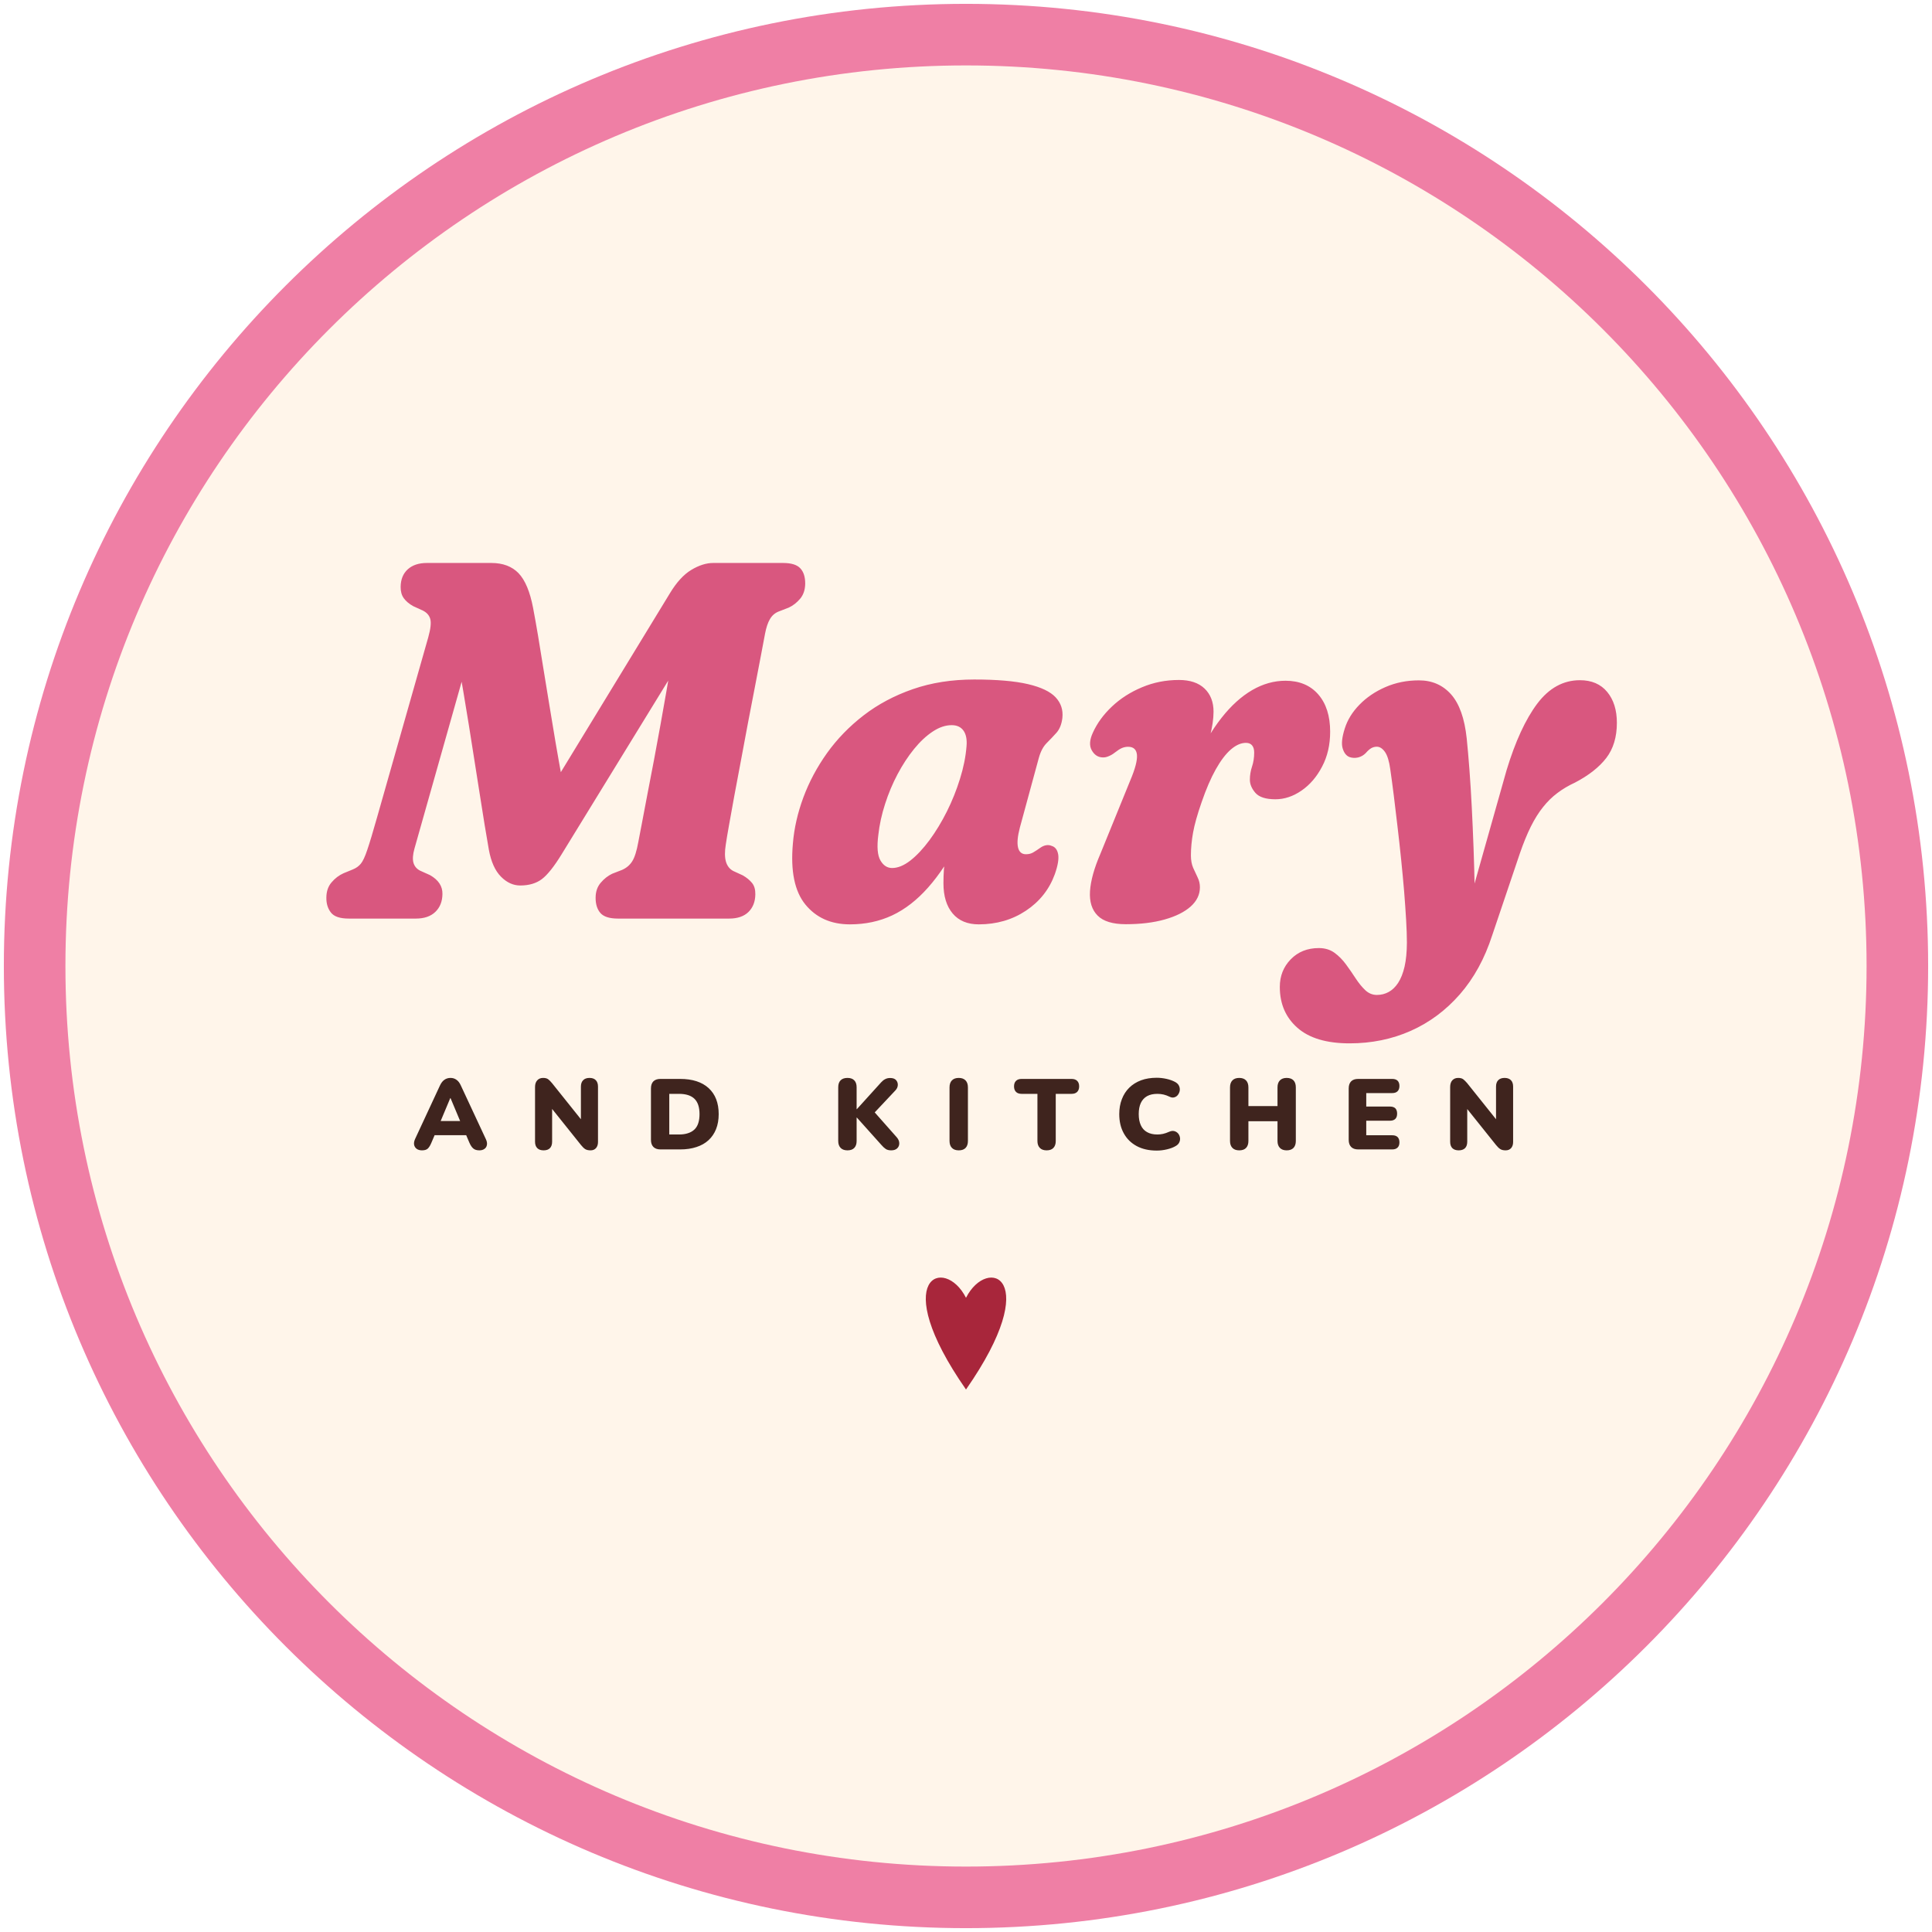
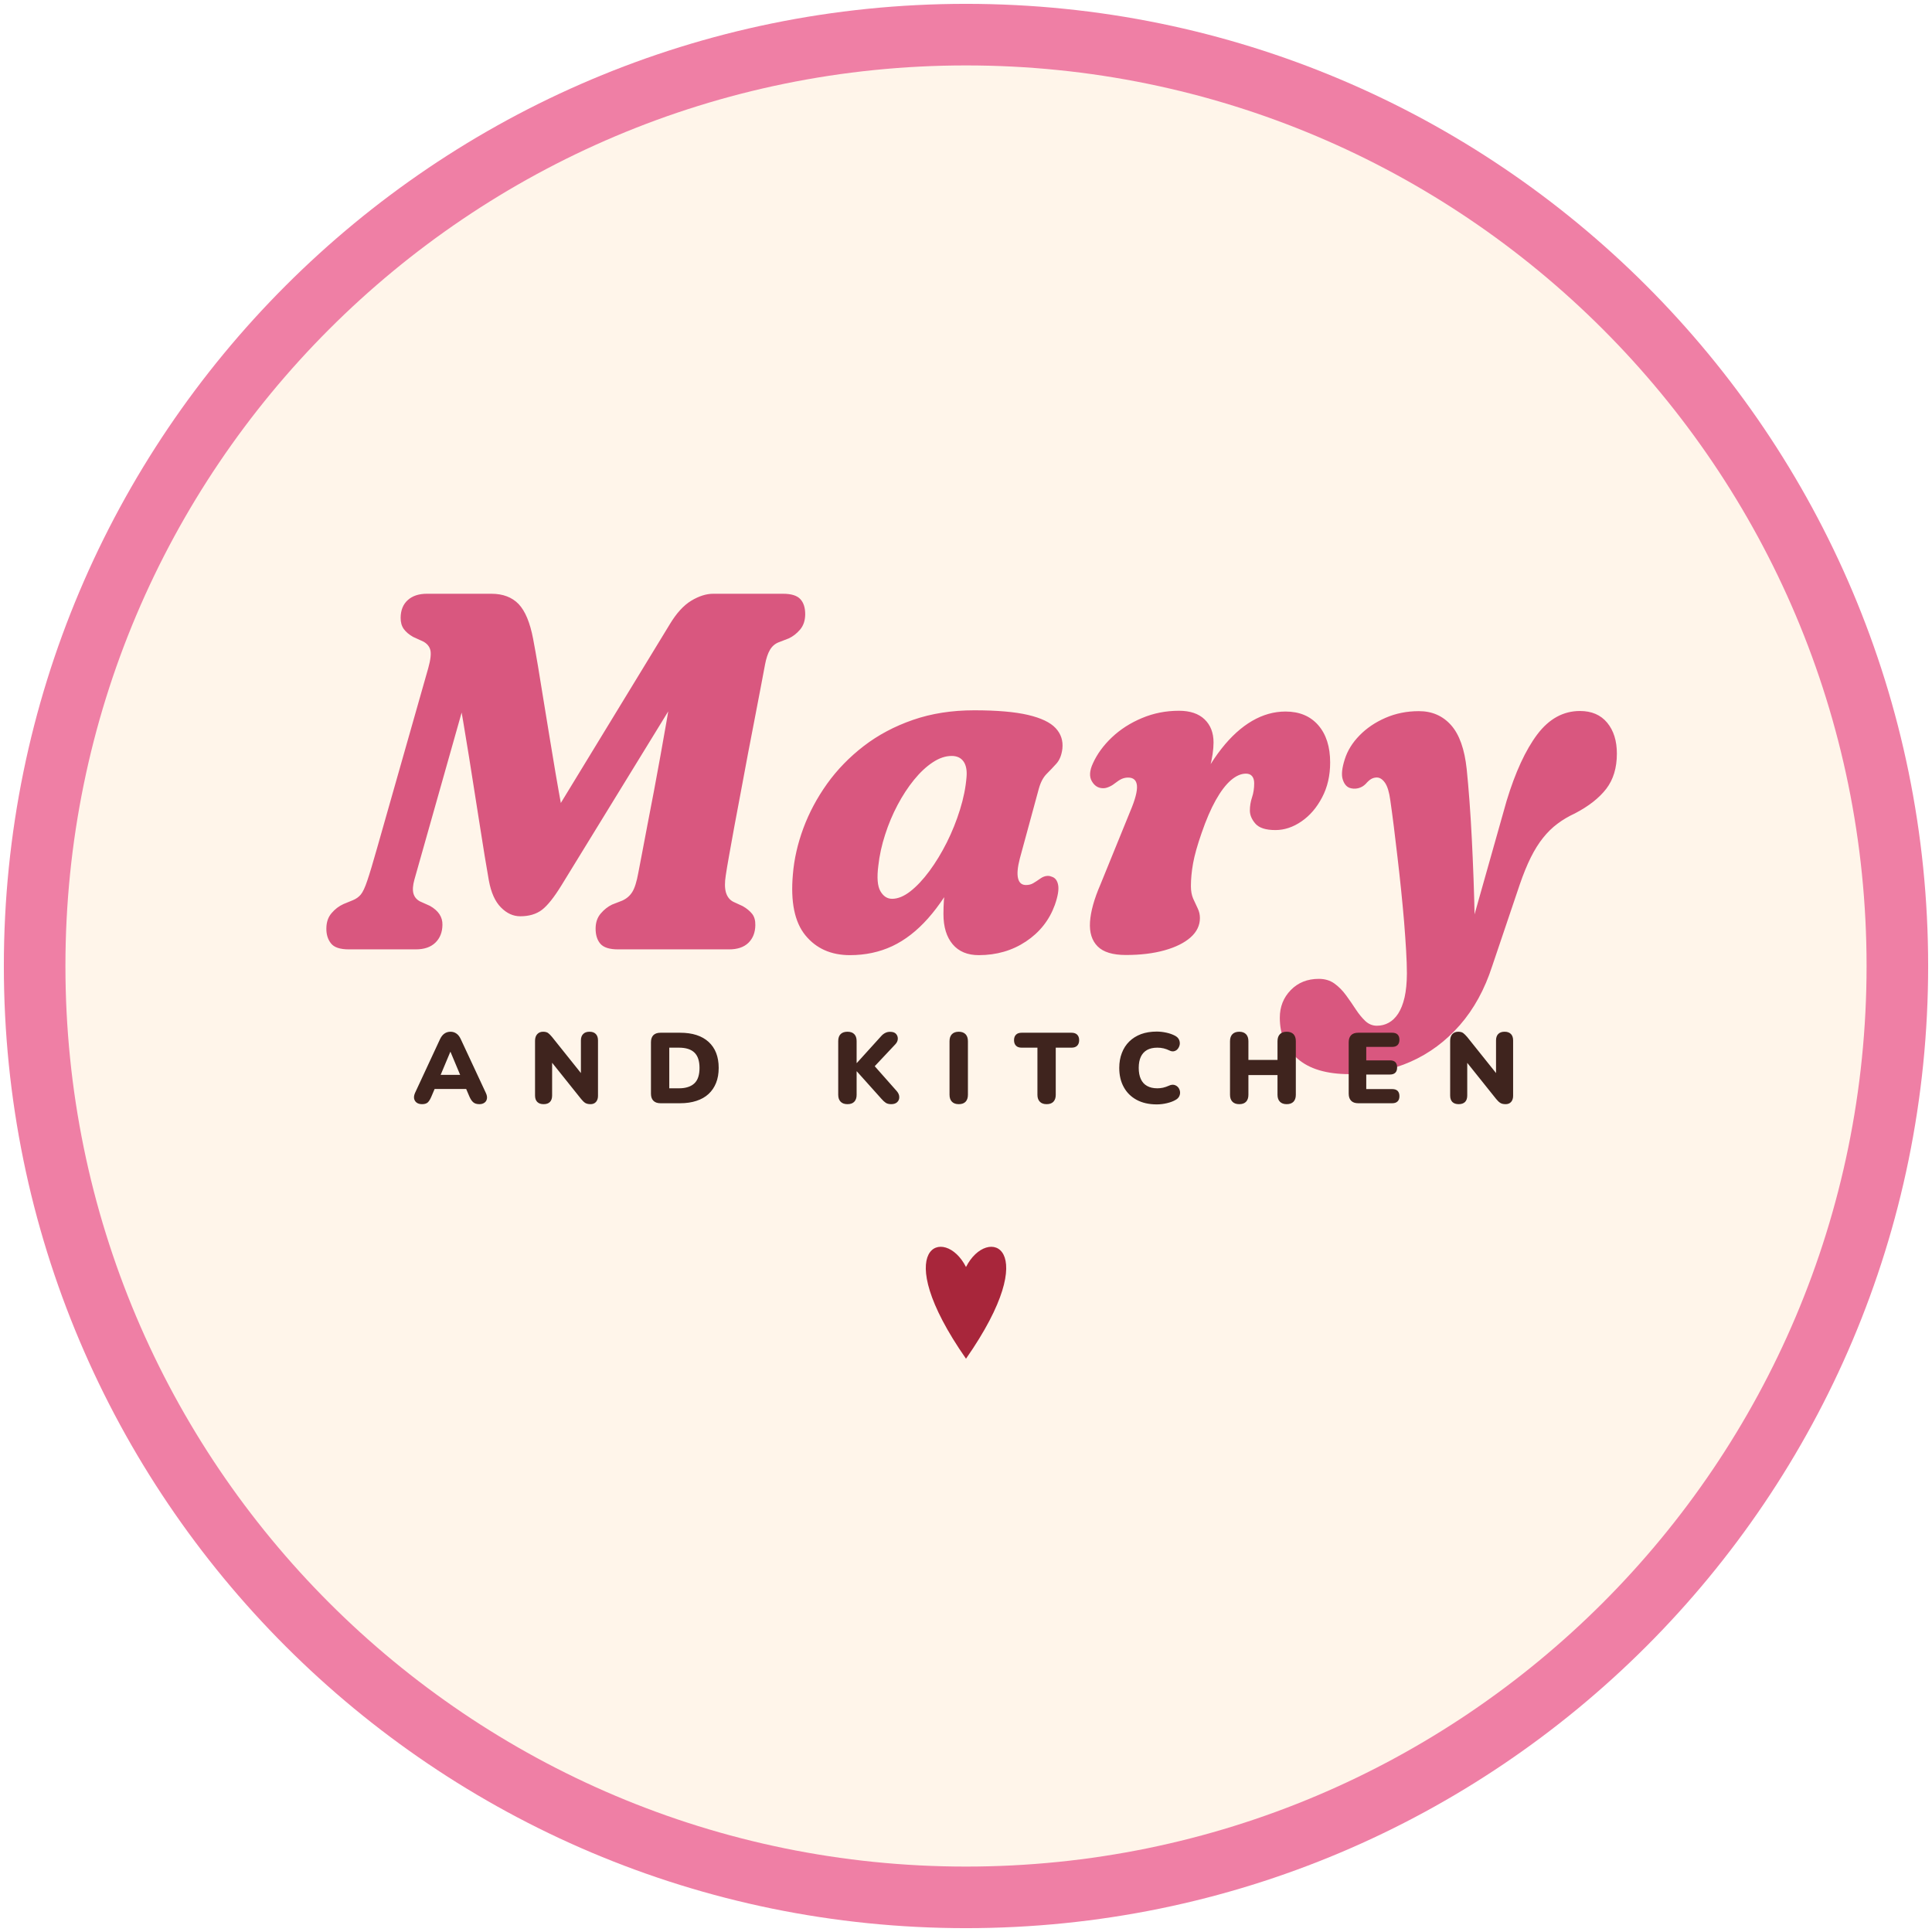
<svg xmlns="http://www.w3.org/2000/svg" role="img" viewBox="-0.5 -0.5 251 251">
  <circle cx="125" cy="125" r="125" fill="#ef7fa5" />
  <circle cx="125" cy="125" r="117" fill="#fff5ea" />
-   <path fill="#d9577f" d="m 73.38,105.15 l -5.86,2.61 l 19.01,-31.18 q 1.29,-2.14 2.78,-3.04 q 1.5,-0.9 2.84,-0.9 l 9.08,0 q 1.6,0 2.24,0.69 q 0.65,0.69 0.64,2.01 q -0.02,1.2 -0.67,1.96 t -1.47,1.14 l -1.32,0.51 q -0.72,0.29 -1.12,0.98 q -0.41,0.69 -0.64,1.91 q -0.21,1.08 -0.54,2.86 q -0.34,1.79 -0.77,4.02 q -0.44,2.23 -0.9,4.67 q -0.45,2.44 -0.91,4.87 q -0.46,2.42 -0.86,4.58 t -0.69,3.82 q -0.3,1.67 -0.43,2.57 q -0.22,1.36 0.02,2.21 q 0.25,0.84 0.94,1.21 l 1.24,0.57 q 0.77,0.44 1.22,1 q 0.44,0.55 0.42,1.48 q -0.02,1.42 -0.89,2.28 q -0.88,0.86 -2.51,0.86 L 79.79,118.84 q -1.67,0 -2.3,-0.74 q -0.62,-0.73 -0.61,-1.99 q 0.01,-1.16 0.66,-1.92 q 0.65,-0.77 1.48,-1.17 l 1.31,-0.51 q 0.85,-0.38 1.31,-1.12 q 0.47,-0.74 0.79,-2.51 l 0.5,-2.61 l 0.7,-3.69 q 0.4,-2.05 0.83,-4.32 t 0.84,-4.56 q 0.41,-2.3 0.78,-4.4 q 0.37,-2.11 0.63,-3.81 l 1.06,0.06 l -15.32,24.96 q -1.45,2.36 -2.55,3.2 q -1.1,0.83 -2.81,0.83 q -1.38,0 -2.51,-1.15 q -1.14,-1.15 -1.57,-3.5 q -0.25,-1.4 -0.55,-3.24 q -0.29,-1.83 -0.63,-3.96 q -0.34,-2.12 -0.69,-4.38 q -0.35,-2.27 -0.72,-4.56 q -0.37,-2.28 -0.73,-4.43 q -0.36,-2.16 -0.71,-4.02 l 1.34,-0.21 l -6.98,24.68 q -0.31,1.11 -0.13,1.8 q 0.19,0.69 0.86,1.04 l 1.29,0.58 q 1.66,0.94 1.62,2.47 q -0.02,1.44 -0.92,2.31 t -2.54,0.87 l -8.69,0 q -1.74,0 -2.34,-0.79 q -0.61,-0.78 -0.59,-1.94 q 0.01,-1.21 0.68,-1.98 q 0.66,-0.78 1.55,-1.18 l 1.22,-0.5 q 0.63,-0.26 1.02,-0.73 q 0.4,-0.47 0.85,-1.82 q 0.46,-1.35 1.27,-4.22 l 6.65,-23.39 q 0.46,-1.65 0.26,-2.37 q -0.2,-0.71 -0.95,-1.09 l -1.27,-0.58 q -0.8,-0.45 -1.22,-1.03 t -0.41,-1.48 q 0.02,-1.47 0.94,-2.29 q 0.91,-0.81 2.46,-0.81 l 8.39,0 q 2.25,0 3.54,1.34 q 1.28,1.35 1.88,4.51 q 0.3,1.58 0.64,3.59 q 0.33,2.02 0.7,4.3 t 0.77,4.71 t 0.81,4.88 q 0.42,2.45 0.85,4.78 t 0.85,4.4 m 58.62,1.86 q -0.45,1.71 -0.24,2.59 t 1.03,0.88 q 0.54,0 0.93,-0.23 q 0.4,-0.23 0.95,-0.62 q 0.37,-0.26 0.75,-0.32 t 0.69,0.08 q 0.69,0.19 0.86,1.08 t -0.43,2.6 q -1.08,2.97 -3.76,4.75 q -2.67,1.77 -6.12,1.77 q -2.2,0 -3.39,-1.41 q -1.2,-1.42 -1.2,-3.93 q 0,-0.9 0.06,-1.79 t 0.22,-1.89 q 0.15,-1.01 0.42,-2.23 q 0.26,-1.23 0.66,-2.77 l 0.7,3.11 q -1.9,3.7 -4.06,6.13 q -2.15,2.43 -4.65,3.61 q -2.5,1.17 -5.5,1.17 q -3.68,0 -5.79,-2.58 q -2.1,-2.58 -1.62,-7.92 q 0.24,-2.96 1.36,-5.99 q 1.12,-3.02 3.08,-5.77 q 1.97,-2.75 4.76,-4.9 t 6.39,-3.4 t 7.97,-1.25 q 4.41,0 6.98,0.6 q 2.56,0.6 3.6,1.72 t 0.87,2.68 q -0.15,1.22 -0.76,1.91 q -0.61,0.68 -1.28,1.35 t -1.02,1.93 z m -18.39,0.96 q -0.3,2.32 0.27,3.31 t 1.52,0.99 q 1.12,0 2.37,-0.97 q 1.25,-0.98 2.48,-2.64 q 1.23,-1.67 2.26,-3.72 q 1.03,-2.06 1.71,-4.26 q 0.69,-2.2 0.85,-4.24 q 0.11,-1.29 -0.39,-2.01 q -0.51,-0.72 -1.54,-0.72 q -1.21,0 -2.46,0.83 q -1.26,0.83 -2.43,2.27 t -2.14,3.27 t -1.62,3.86 q -0.66,2.03 -0.88,4.03 m 29.11,-10.07 q -0.88,-0.04 -1.38,-0.92 q -0.51,-0.89 0.15,-2.31 q 0.83,-1.83 2.47,-3.38 q 1.65,-1.56 3.9,-2.5 q 2.25,-0.95 4.81,-0.95 q 2.16,0 3.33,1.12 q 1.16,1.12 1.16,3 q 0,1.41 -0.49,3.3 t -1.19,3.96 q -0.69,2.08 -1.29,4.06 t -0.83,3.62 l -1.34,-0.36 q 1.17,-4.46 2.74,-7.93 q 1.56,-3.47 3.43,-5.84 q 1.87,-2.38 3.98,-3.61 q 2.1,-1.22 4.34,-1.22 q 2.7,0 4.25,1.77 q 1.55,1.78 1.55,4.85 q 0,2.56 -1.05,4.54 q -1.04,1.99 -2.67,3.11 q -1.64,1.13 -3.39,1.13 q -1.87,0 -2.6,-0.83 q -0.72,-0.83 -0.72,-1.71 q 0,-0.87 0.28,-1.71 q 0.28,-0.83 0.28,-1.83 q 0,-0.59 -0.27,-0.92 t -0.8,-0.33 q -0.96,0 -1.96,0.86 q -1,0.87 -1.96,2.58 t -1.84,4.27 q -0.83,2.38 -1.11,3.95 q -0.28,1.56 -0.28,2.96 q 0,0.93 0.29,1.61 q 0.3,0.68 0.59,1.27 t 0.29,1.26 q 0,1.43 -1.21,2.51 q -1.21,1.07 -3.38,1.68 t -5.03,0.61 q -2.56,0 -3.67,-1.12 q -1.12,-1.12 -0.99,-3.18 q 0.14,-2.06 1.36,-4.87 l 3.88,-9.53 q 0.95,-2.24 0.86,-3.3 q -0.1,-1.05 -1.15,-1.05 q -0.41,0 -0.8,0.16 q -0.39,0.17 -0.95,0.61 q -0.36,0.29 -0.79,0.46 q -0.42,0.18 -0.8,0.15 m 52.51,1.66 q 1.7,-5.6 3.99,-8.65 q 2.3,-3.04 5.54,-3.04 q 2.28,0 3.54,1.52 t 1.26,4.02 q 0,2.77 -1.38,4.57 q -1.38,1.79 -4.06,3.19 q -1.26,0.58 -2.28,1.35 q -1.02,0.76 -1.87,1.83 q -0.85,1.06 -1.59,2.54 q -0.73,1.47 -1.43,3.5 l -3.59,10.63 q -1.46,4.52 -4.2,7.66 q -2.74,3.13 -6.39,4.75 q -3.66,1.62 -7.93,1.62 q -4.49,0 -6.78,-2.02 q -2.29,-2.01 -2.29,-5.31 q 0,-2.13 1.42,-3.59 t 3.65,-1.46 q 1.18,0 2.03,0.61 q 0.85,0.62 1.51,1.53 q 0.66,0.9 1.25,1.81 q 0.59,0.9 1.24,1.52 q 0.66,0.62 1.51,0.62 q 0.84,0 1.54,-0.39 q 0.7,-0.38 1.23,-1.19 q 0.53,-0.82 0.83,-2.11 q 0.29,-1.29 0.3,-3.1 q 0,-1.24 -0.1,-2.95 t -0.26,-3.72 q -0.17,-2.01 -0.39,-4.16 t -0.47,-4.26 q -0.24,-2.11 -0.48,-4.01 q -0.24,-1.91 -0.46,-3.43 q -0.21,-1.56 -0.69,-2.25 q -0.48,-0.68 -1.06,-0.68 q -0.38,0 -0.72,0.19 q -0.33,0.19 -0.72,0.64 q -0.42,0.43 -1,0.57 q -0.59,0.13 -1.12,-0.06 q -0.62,-0.25 -0.88,-1.14 q -0.26,-0.88 0.28,-2.57 q 0.53,-1.68 1.91,-3.09 q 1.38,-1.42 3.38,-2.29 t 4.34,-0.87 q 2.56,0 4.18,1.82 q 1.62,1.83 2.03,5.72 q 0.19,1.85 0.36,4.12 q 0.17,2.28 0.3,4.84 t 0.23,5.29 t 0.15,5.48 q 0.06,2.75 0.07,5.42 l -1.78,-0.31 z" />
-   <path fill="#3f241e" d="M 54.33,148.95 q -0.42,0 -0.69,-0.19 q -0.27,-0.2 -0.34,-0.53 q -0.06,-0.33 0.12,-0.74 l 3.24,-6.97 q 0.24,-0.51 0.58,-0.74 q 0.34,-0.24 0.79,-0.24 q 0.44,0 0.77,0.24 q 0.34,0.23 0.57,0.74 l 3.25,6.97 q 0.2,0.42 0.14,0.75 q -0.06,0.34 -0.32,0.52 q -0.26,0.19 -0.66,0.19 q -0.51,0 -0.79,-0.24 q -0.28,-0.23 -0.51,-0.76 l -0.7,-1.64 l 0.92,0.67 l -5.36,0 l 0.91,-0.67 l -0.7,1.64 q -0.22,0.53 -0.47,0.77 q -0.25,0.23 -0.75,0.23 m 3.67,-6.79 l -1.51,3.6 l -0.37,-0.62 l 3.79,0 l -0.37,0.62 l -1.51,-3.6 z m 12.13,6.79 q -0.55,0 -0.83,-0.29 q -0.29,-0.29 -0.29,-0.84 l 0,-7.09 q 0,-0.57 0.29,-0.88 q 0.28,-0.31 0.76,-0.31 q 0.4,0 0.64,0.16 q 0.23,0.17 0.52,0.52 l 4.12,5.15 l -0.37,0 l 0,-4.7 q 0,-0.54 0.29,-0.83 q 0.28,-0.3 0.83,-0.3 q 0.54,0 0.82,0.3 q 0.28,0.29 0.28,0.83 l 0,7.2 q 0,0.49 -0.26,0.79 q -0.26,0.29 -0.7,0.29 t -0.7,-0.16 q -0.25,-0.16 -0.54,-0.52 l -4.12,-5.15 l 0.36,0 l 0,4.7 q 0,0.55 -0.28,0.84 t -0.82,0.29 m 15.18,-0.12 q -0.6,0 -0.92,-0.32 t -0.32,-0.92 l 0,-6.68 q 0,-0.61 0.32,-0.93 q 0.32,-0.31 0.92,-0.31 l 2.55,0 q 2.39,0 3.7,1.19 q 1.31,1.2 1.31,3.38 q 0,1.1 -0.34,1.95 t -0.98,1.44 t -1.57,0.89 q -0.93,0.31 -2.12,0.31 z m 1.14,-1.94 l 1.26,0 q 0.68,0 1.18,-0.17 q 0.5,-0.16 0.84,-0.49 q 0.33,-0.32 0.49,-0.82 t 0.16,-1.17 q 0,-1.35 -0.66,-1.99 t -2.01,-0.64 l -1.26,0 z m 23.15,2.06 q -0.58,0 -0.89,-0.32 t -0.31,-0.89 l 0,-6.99 q 0,-0.59 0.31,-0.9 t 0.89,-0.31 t 0.88,0.31 q 0.31,0.31 0.31,0.9 l 0,2.85 l 0.03,0 l 3.16,-3.49 q 0.24,-0.27 0.52,-0.41 q 0.28,-0.15 0.64,-0.15 q 0.54,0 0.78,0.28 t 0.22,0.65 t -0.31,0.68 l -3.14,3.34 l 0.01,-0.98 l 3.3,3.73 q 0.33,0.38 0.33,0.78 q 0.01,0.39 -0.27,0.66 q -0.27,0.26 -0.78,0.26 q -0.44,0 -0.71,-0.18 t -0.57,-0.53 l -3.18,-3.55 l -0.03,0 l 0,3.05 q 0,0.57 -0.3,0.89 t -0.89,0.32 m 14.46,0 q -0.58,0 -0.89,-0.32 t -0.31,-0.9 l 0,-6.96 q 0,-0.59 0.31,-0.91 t 0.89,-0.32 q 0.57,0 0.88,0.32 t 0.31,0.91 l 0,6.96 q 0,0.58 -0.3,0.9 t -0.89,0.32 m 11.41,0 q -0.57,0 -0.88,-0.32 t -0.31,-0.89 l 0,-6.13 l -2.05,0 q -0.48,0 -0.73,-0.25 q -0.26,-0.26 -0.26,-0.72 q 0,-0.47 0.26,-0.72 q 0.25,-0.25 0.73,-0.25 l 6.48,0 q 0.48,0 0.73,0.25 q 0.26,0.25 0.26,0.72 q 0,0.46 -0.26,0.72 q -0.25,0.25 -0.73,0.25 l -2.05,0 l 0,6.13 q 0,0.57 -0.3,0.89 t -0.89,0.32 m 14.31,0.03 q -1.52,0 -2.61,-0.59 t -1.67,-1.65 q -0.59,-1.06 -0.59,-2.5 q 0,-1.07 0.34,-1.94 q 0.33,-0.87 0.96,-1.49 t 1.53,-0.96 q 0.9,-0.33 2.04,-0.33 q 0.6,0 1.25,0.14 q 0.64,0.14 1.13,0.4 q 0.37,0.2 0.51,0.5 t 0.1,0.62 q -0.05,0.31 -0.23,0.55 q -0.18,0.25 -0.47,0.33 q -0.29,0.09 -0.63,-0.08 q -0.39,-0.19 -0.77,-0.28 q -0.39,-0.09 -0.8,-0.09 q -0.81,0 -1.35,0.3 q -0.54,0.31 -0.81,0.89 t -0.27,1.44 q 0,0.85 0.27,1.44 q 0.27,0.6 0.81,0.9 q 0.54,0.31 1.35,0.31 q 0.34,0 0.73,-0.08 q 0.39,-0.09 0.76,-0.26 q 0.39,-0.18 0.7,-0.1 q 0.3,0.08 0.5,0.31 q 0.19,0.23 0.24,0.54 t -0.09,0.61 q -0.13,0.29 -0.47,0.48 q -0.45,0.27 -1.13,0.43 q -0.67,0.16 -1.33,0.16 m 10.72,-0.03 q -0.58,0 -0.89,-0.32 t -0.31,-0.9 l 0,-6.96 q 0,-0.59 0.31,-0.91 t 0.89,-0.32 q 0.57,0 0.88,0.32 t 0.31,0.91 l 0,2.43 l 3.78,0 l 0,-2.43 q 0,-0.59 0.31,-0.91 t 0.88,-0.32 q 0.58,0 0.89,0.32 q 0.3,0.32 0.3,0.91 l 0,6.96 q 0,0.58 -0.3,0.9 q -0.31,0.32 -0.89,0.32 q -0.57,0 -0.88,-0.32 t -0.31,-0.9 l 0,-2.56 l -3.78,0 l 0,2.56 q 0,0.58 -0.3,0.9 t -0.89,0.32 m 15.46,-0.12 q -0.61,0 -0.92,-0.32 q -0.32,-0.32 -0.32,-0.92 l 0,-6.68 q 0,-0.61 0.32,-0.93 q 0.31,-0.31 0.92,-0.31 l 4.41,0 q 0.46,0 0.7,0.23 q 0.24,0.24 0.24,0.68 q 0,0.45 -0.24,0.69 t -0.7,0.24 L 177,141.51 l 0,1.75 l 3.08,0 q 0.46,0 0.7,0.23 q 0.23,0.24 0.23,0.69 t -0.23,0.68 q -0.24,0.24 -0.7,0.24 L 177,145.1 l 0,1.89 l 3.37,0 q 0.46,0 0.7,0.23 q 0.24,0.24 0.24,0.69 t -0.24,0.68 q -0.24,0.24 -0.7,0.24 z m 13.05,0.12 q -0.54,0 -0.83,-0.29 q -0.28,-0.29 -0.28,-0.84 l 0,-7.09 q 0,-0.57 0.28,-0.88 q 0.29,-0.31 0.76,-0.31 q 0.41,0 0.64,0.16 q 0.23,0.17 0.53,0.52 l 4.12,5.15 l -0.37,0 l 0,-4.7 q 0,-0.54 0.28,-0.83 q 0.29,-0.3 0.83,-0.3 t 0.83,0.3 q 0.28,0.29 0.28,0.83 l 0,7.2 q 0,0.49 -0.26,0.79 q -0.26,0.29 -0.71,0.29 q -0.44,0 -0.69,-0.16 q -0.26,-0.16 -0.55,-0.52 l -4.12,-5.15 l 0.37,0 l 0,4.7 q 0,0.55 -0.28,0.84 q -0.29,0.29 -0.83,0.29" />
-   <path fill="#a8263b" d="M 125,168.106 c -2.785,-5.5 -10.214,-2.75 0,11.916 c 10.215,-14.666 2.786,-17.415 0,-11.916" />
+   <path fill="#d9577f" d="m73.38 109.15-5.86 2.61 19.01-31.18q1.29-2.14 2.78-3.04 1.5-.9 2.84-.9h9.08q1.6 0 2.24.69.65.69.64 2.01-.02 1.2-.67 1.96t-1.47 1.14l-1.32.51q-.72.29-1.12.98-.41.69-.64 1.91-.21 1.08-.54 2.86-.34 1.79-.77 4.02-.44 2.23-.9 4.67-.45 2.44-.91 4.87-.46 2.42-.86 4.58t-.69 3.82q-.3 1.67-.43 2.57-.22 1.36.02 2.21.25.84.94 1.21l1.24.57q.77.44 1.22 1 .44.55.42 1.48-.02 1.42-.89 2.28-.88.86-2.51.86H79.79q-1.67 0-2.3-.74-.62-.73-.61-1.99.01-1.16.66-1.92.65-.77 1.48-1.17l1.31-.51q.85-.38 1.31-1.12.47-.74.79-2.51l.5-2.61.7-3.69q.4-2.05.83-4.32t.84-4.56q.41-2.3.78-4.4.37-2.11.63-3.81l1.06.06-15.32 24.96q-1.45 2.36-2.55 3.2-1.1.83-2.81.83-1.38 0-2.51-1.15-1.14-1.15-1.57-3.5-.25-1.4-.55-3.24-.29-1.83-.63-3.96-.34-2.12-.69-4.38-.35-2.27-.72-4.56-.37-2.28-.73-4.43-.36-2.16-.71-4.02l1.34-.21-6.98 24.68q-.31 1.11-.13 1.8.19.69.86 1.04l1.29.58q1.66.94 1.62 2.47-.02 1.44-.92 2.31t-2.54.87h-8.69q-1.74 0-2.34-.79-.61-.78-.59-1.94.01-1.21.68-1.98.66-.78 1.55-1.18l1.22-.5q.63-.26 1.02-.73.4-.47.85-1.82.46-1.35 1.27-4.22l6.65-23.39q.46-1.65.26-2.37-.2-.71-.95-1.09l-1.27-.58q-.8-.45-1.22-1.03t-.41-1.48q.02-1.47.94-2.29.91-.81 2.46-.81h8.39q2.25 0 3.54 1.34 1.28 1.35 1.88 4.51.3 1.58.64 3.59.33 2.02.7 4.3t.77 4.71.81 4.88q.42 2.45.85 4.78t.85 4.4m58.62 1.86q-.45 1.71-.24 2.59t1.03.88q.54 0 .93-.23.4-.23.95-.62.37-.26.75-.32t.69.08q.69.19.86 1.08t-.43 2.6q-1.08 2.97-3.76 4.75-2.67 1.77-6.12 1.77-2.2 0-3.39-1.41-1.2-1.42-1.2-3.93 0-.9.06-1.79t.22-1.89q.15-1.01.42-2.23.26-1.23.66-2.77l.7 3.11q-1.9 3.7-4.06 6.13-2.15 2.43-4.65 3.61-2.5 1.17-5.5 1.17-3.68 0-5.79-2.58-2.1-2.58-1.62-7.92.24-2.96 1.36-5.99 1.12-3.02 3.08-5.77 1.97-2.75 4.76-4.9t6.39-3.4 7.97-1.25q4.41 0 6.98.6 2.56.6 3.6 1.72t.87 2.68q-.15 1.22-.76 1.91-.61.68-1.28 1.35t-1.02 1.93zm-18.39.96q-.3 2.32.27 3.31t1.52.99q1.12 0 2.37-.97 1.25-.98 2.48-2.64 1.23-1.67 2.26-3.72 1.03-2.06 1.71-4.26.69-2.2.85-4.24.11-1.29-.39-2.01-.51-.72-1.54-.72-1.21 0-2.46.83-1.26.83-2.43 2.27t-2.14 3.27-1.62 3.86q-.66 2.03-.88 4.03m29.11-10.07q-.88-.04-1.38-.92-.51-.89.15-2.31.83-1.83 2.47-3.38 1.65-1.56 3.9-2.5 2.25-.95 4.81-.95 2.16 0 3.33 1.12 1.16 1.12 1.16 3 0 1.41-.49 3.3t-1.19 3.96q-.69 2.08-1.29 4.06t-.83 3.62l-1.34-.36q1.17-4.46 2.74-7.93 1.56-3.47 3.43-5.84 1.87-2.38 3.98-3.61 2.1-1.22 4.34-1.22 2.7 0 4.25 1.77 1.55 1.78 1.55 4.85 0 2.56-1.05 4.54-1.04 1.99-2.67 3.11-1.64 1.13-3.39 1.13-1.87 0-2.6-.83-.72-.83-.72-1.71 0-.87.28-1.71.28-.83.28-1.83 0-.59-.27-.92t-.8-.33q-.96 0-1.96.86-1 .87-1.96 2.58t-1.84 4.27q-.83 2.38-1.11 3.95-.28 1.56-.28 2.96 0 .93.29 1.61.3.68.59 1.27t.29 1.26q0 1.43-1.21 2.51-1.21 1.07-3.38 1.68t-5.03.61q-2.56 0-3.67-1.12-1.12-1.12-.99-3.18.14-2.06 1.36-4.87l3.88-9.53q.95-2.24.86-3.3-.1-1.05-1.15-1.05-.41 0-.8.16-.39.17-.95.61-.36.29-.79.46-.42.18-.8.15m52.51 1.66q1.7-5.6 3.99-8.65 2.3-3.04 5.54-3.04 2.28 0 3.54 1.52t1.26 4.02q0 2.77-1.38 4.57-1.38 1.79-4.06 3.19-1.26.58-2.28 1.35-1.02.76-1.87 1.83-.85 1.06-1.59 2.54-.73 1.47-1.43 3.5l-3.59 10.63q-1.46 4.52-4.2 7.66-2.74 3.13-6.39 4.75-3.66 1.62-7.93 1.62-4.49 0-6.78-2.02-2.29-2.01-2.29-5.31 0-2.13 1.42-3.59t3.65-1.46q1.18 0 2.03.61.85.62 1.51 1.53.66.9 1.25 1.81.59.9 1.24 1.52.66.62 1.51.62.84 0 1.54-.39.7-.38 1.23-1.19.53-.82.83-2.11.29-1.29.3-3.1 0-1.24-.1-2.95t-.26-3.72q-.17-2.01-.39-4.16t-.47-4.26q-.24-2.11-.48-4.01-.24-1.91-.46-3.43-.21-1.56-.69-2.25-.48-.68-1.06-.68-.38 0-.72.19-.33.19-.72.64-.42.43-1 .57-.59.13-1.12-.06-.62-.25-.88-1.14-.26-.88.28-2.57.53-1.68 1.91-3.09 1.38-1.42 3.38-2.29t4.34-.87q2.56 0 4.18 1.82 1.62 1.83 2.03 5.72.19 1.85.36 4.12.17 2.28.3 4.84t.23 5.29.15 5.48q.06 2.75.07 5.42l-1.78-.31z" />
+   <path fill="#3f241e" d="M54.33 142.95q-.42 0-.69-.19-.27-.2-.34-.53-.06-.33.12-.74l3.24-6.97q.24-.51.58-.74.34-.24.79-.24.44 0 .77.24.34.23.57.74l3.25 6.97q.2.42.14.75-.06.34-.32.52-.26.19-.66.19-.51 0-.79-.24-.28-.23-.51-.76l-.7-1.64.92.67h-5.36l.91-.67-.7 1.64q-.22.53-.47.77-.25.23-.75.23m3.67-6.79-1.51 3.6-.37-.62h3.79l-.37.62-1.51-3.6zm12.13 6.79q-.55 0-.83-.29-.29-.29-.29-.84v-7.09q0-.57.29-.88.28-.31.76-.31.4 0 .64.16.23.17.52.52l4.12 5.15h-.37v-4.7q0-.54.29-.83.28-.3.83-.3.54 0 .82.3.28.29.28.83v7.2q0 .49-.26.79-.26.29-.7.29t-.7-.16q-.25-.16-.54-.52l-4.12-5.15h.36v4.7q0 .55-.28.84t-.82.29m15.18-.12q-.6 0-.92-.32t-.32-.92v-6.68q0-.61.32-.93.32-.31.92-.31h2.55q2.39 0 3.7 1.19 1.31 1.2 1.31 3.38 0 1.1-.34 1.95t-.98 1.44-1.57.89q-.93.31-2.12.31zm1.14-1.94h1.26q.68 0 1.18-.17.5-.16.84-.49.33-.32.49-.82t.16-1.17q0-1.35-.66-1.99t-2.01-.64h-1.26zm23.15 2.06q-.58 0-.89-.32t-.31-.89v-6.99q0-.59.31-.9t.89-.31.88.31q.31.31.31.9v2.85h.03l3.16-3.49q.24-.27.52-.41.28-.15.64-.15.54 0 .78.28t.22.65-.31.68l-3.14 3.34.01-.98 3.3 3.73q.33.38.33.78.01.39-.27.66-.27.26-.78.26-.44 0-.71-.18t-.57-.53l-3.18-3.55h-.03v3.05q0 .57-.3.89t-.89.32m14.46 0q-.58 0-.89-.32t-.31-.9v-6.96q0-.59.31-.91t.89-.32q.57 0 .88.32t.31.91v6.96q0 .58-.3.9t-.89.32m11.41 0q-.57 0-.88-.32t-.31-.89v-6.13h-2.05q-.48 0-.73-.25-.26-.26-.26-.72 0-.47.26-.72.25-.25.73-.25h6.48q.48 0 .73.25.26.25.26.72 0 .46-.26.72-.25.25-.73.25h-2.05v6.13q0 .57-.3.89t-.89.32m14.31.03q-1.52 0-2.61-.59t-1.67-1.65q-.59-1.06-.59-2.5 0-1.07.34-1.94.33-.87.96-1.49t1.53-.96q.9-.33 2.04-.33.6 0 1.25.14.64.14 1.13.4.37.2.51.5t.1.62q-.05.31-.23.55-.18.25-.47.33-.29.09-.63-.08-.39-.19-.77-.28-.39-.09-.8-.09-.81 0-1.35.3-.54.31-.81.89t-.27 1.44q0 .85.27 1.44.27.6.81.9.54.31 1.35.31.34 0 .73-.08.39-.09.76-.26.39-.18.7-.1.3.08.5.31.19.23.24.54t-.09.61q-.13.29-.47.48-.45.27-1.13.43-.67.16-1.33.16m10.72-.03q-.58 0-.89-.32t-.31-.9v-6.96q0-.59.31-.91t.89-.32q.57 0 .88.32t.31.91v2.43h3.78v-2.43q0-.59.31-.91t.88-.32q.58 0 .89.32.3.32.3.91v6.96q0 .58-.3.9-.31.32-.89.32-.57 0-.88-.32t-.31-.9v-2.56h-3.78v2.56q0 .58-.3.9t-.89.32m15.46-.12q-.61 0-.92-.32-.32-.32-.32-.92v-6.68q0-.61.32-.93.31-.31.92-.31h4.41q.46 0 .7.23.24.24.24.68 0 .45-.24.69t-.7.24H177v1.75h3.08q.46 0 .7.23.23.24.23.69t-.23.68q-.24.24-.7.24H177v1.89h3.37q.46 0 .7.23.24.24.24.69t-.24.68q-.24.24-.7.24zm13.05.12q-.54 0-.83-.29-.28-.29-.28-.84v-7.09q0-.57.28-.88.29-.31.76-.31.41 0 .64.16.23.17.53.52l4.12 5.15h-.37v-4.7q0-.54.28-.83.29-.3.83-.3t.83.3q.28.29.28.83v7.2q0 .49-.26.79-.26.29-.71.29-.44 0-.69-.16-.26-.16-.55-.52l-4.12-5.15h.37v4.7q0 .55-.28.84-.29.29-.83.29" />
+   <path fill="#a8263b" d="M125 164.106c-2.785-5.5-10.214-2.75 0 11.916 10.215-14.666 2.786-17.415 0-11.916" />
</svg>
